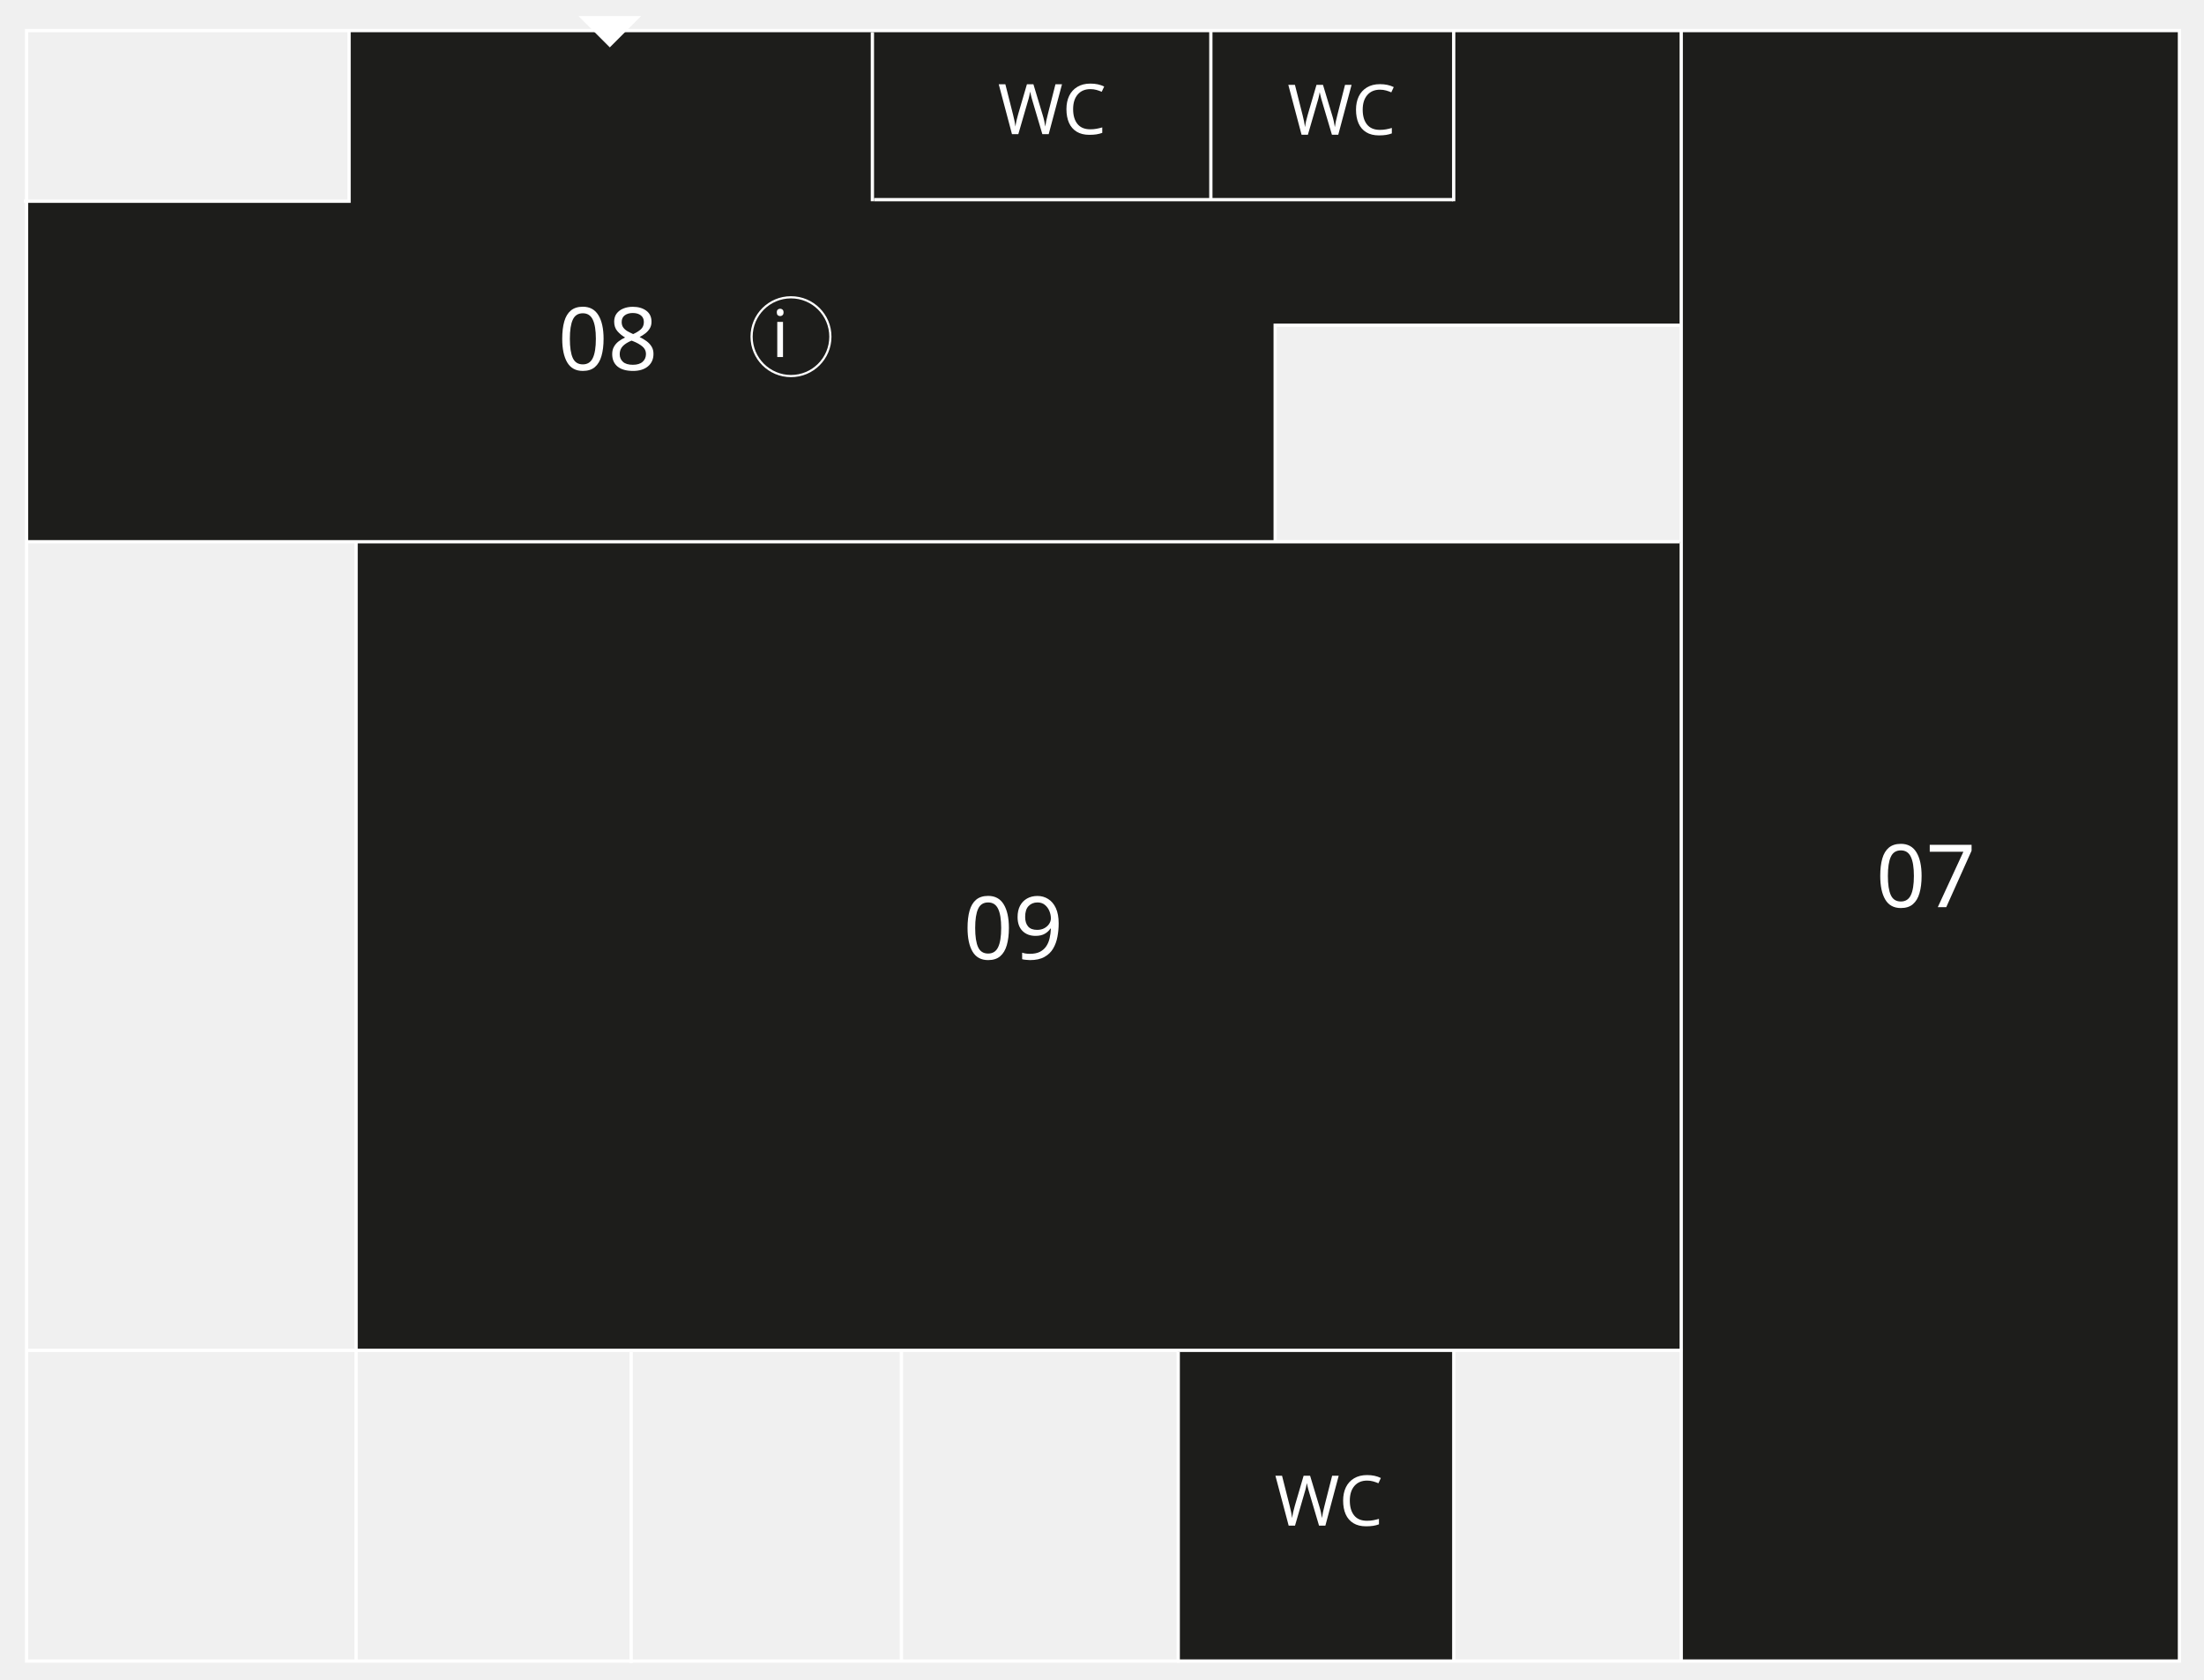
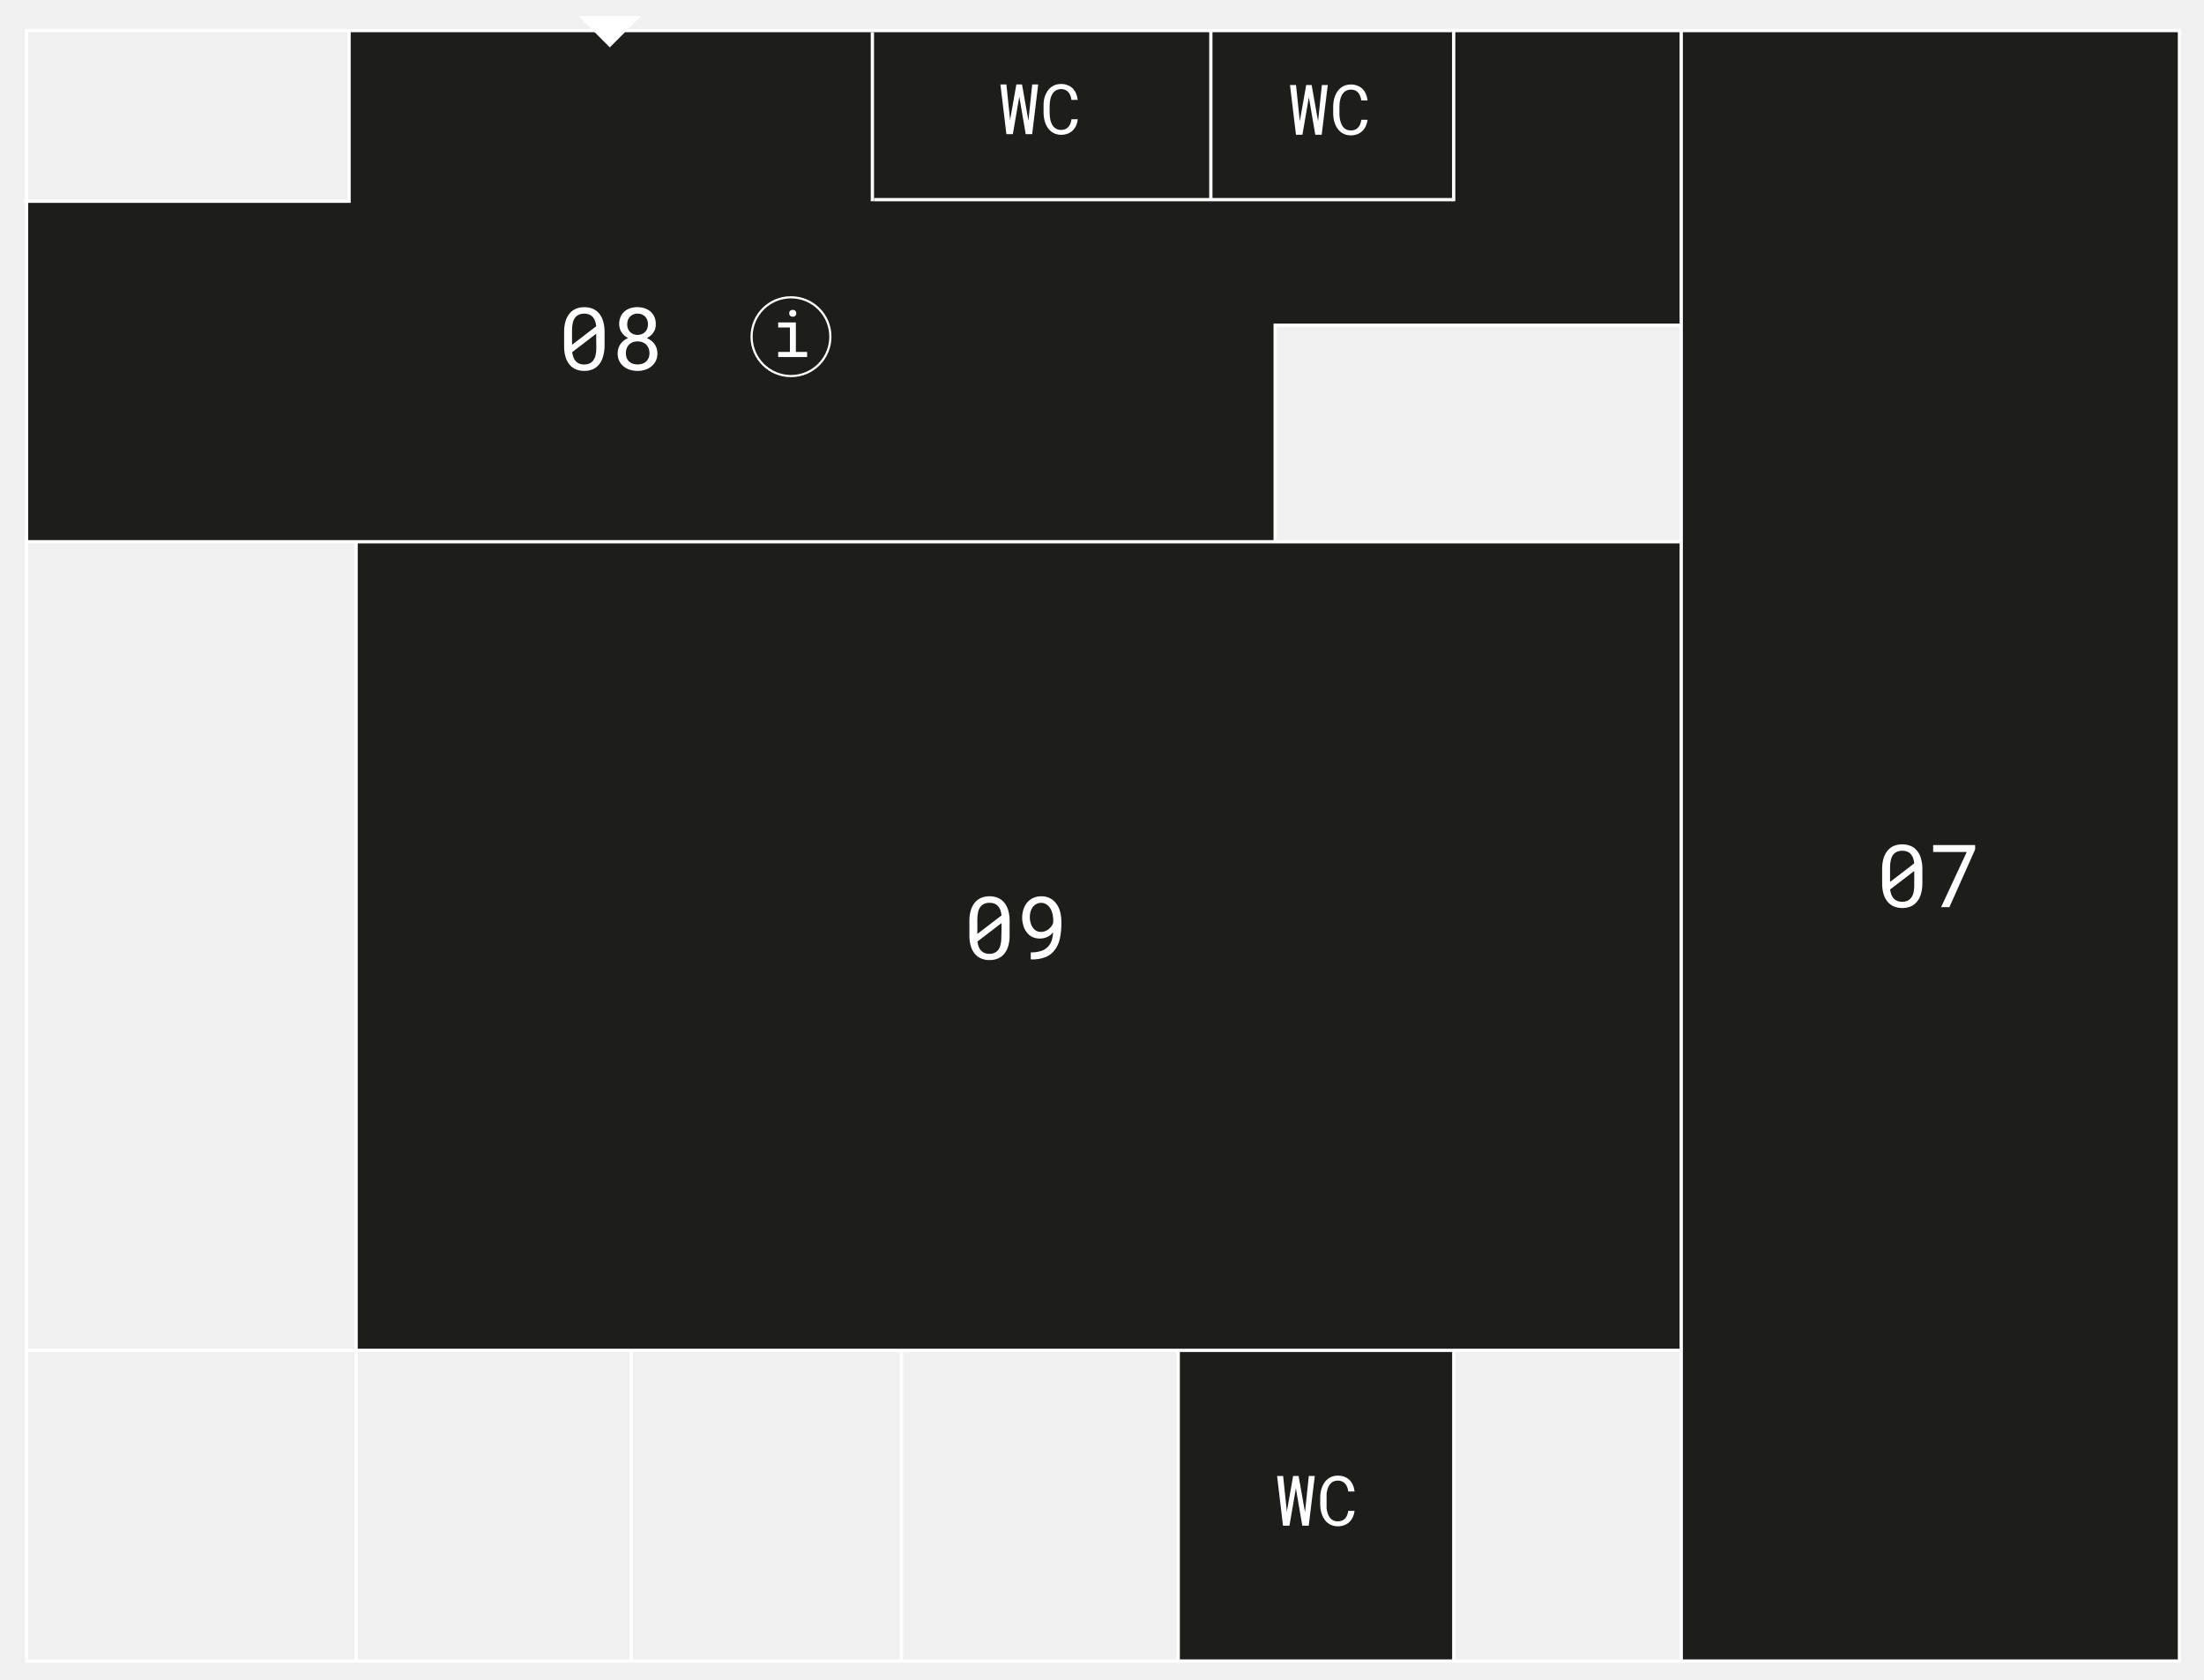
<svg xmlns="http://www.w3.org/2000/svg" viewBox="0 0 504.62 384.62">
-   <defs>
-     <style>.cls-1{fill:#1d1d1b;}.cls-2{font-size:20px;}.cls-2,.cls-3,.cls-5,.cls-6{fill:#fff;}.cls-2,.cls-3,.cls-5{font-family:RobotoMono-Regular, Roboto Mono;}.cls-3{font-size:15px;}.cls-4,.cls-7{fill:none;stroke:#fff;stroke-miterlimit:10;}.cls-4{stroke-width:0.5px;}.cls-5{font-size:16px;}.cls-7{stroke-width:0.75px;}</style>
-   </defs>
  <g id="ESPACIOS">
    <g id="Mutant">
      <g id="space-07">
-         <path class="cls-1" d="M384.93,309.23V7H499V380.38H384.93Z" />
-         <text class="cls-2" transform="translate(429.51 207.74)">07</text>
+         <path d="M384.93,309.23V7H499V380.38H384.93Z" fill="#1d1d1b" />
+         <path d="M439.82,204.71a4.65,4.65,0,0,1-.9,1.76,3.77,3.77,0,0,1-1.43,1.1,4.93,4.93,0,0,1-1.94.37,5,5,0,0,1-1.95-.37,3.71,3.71,0,0,1-1.45-1.1,4.81,4.81,0,0,1-.91-1.76,8.39,8.39,0,0,1-.31-2.41V199a8.44,8.44,0,0,1,.31-2.41,5,5,0,0,1,.91-1.77,3.8,3.8,0,0,1,1.44-1.1,5.27,5.27,0,0,1,3.88,0,3.84,3.84,0,0,1,1.45,1.1,4.85,4.85,0,0,1,.9,1.77,8.42,8.42,0,0,1,.32,2.41v3.33A8.37,8.37,0,0,1,439.82,204.71Zm-1.54-7a4.82,4.82,0,0,0-.28-1.24,2.65,2.65,0,0,0-.54-.91,2,2,0,0,0-.82-.55,2.93,2.93,0,0,0-1.11-.19,3.09,3.09,0,0,0-1.14.2,2.38,2.38,0,0,0-.84.58,3.2,3.2,0,0,0-.61,1.24,7,7,0,0,0-.2,1.75v3.37Zm0,3v-1.25l-5.53,4.23a5.19,5.19,0,0,0,.31,1.25,2.66,2.66,0,0,0,.59.9,2.13,2.13,0,0,0,.8.5,3,3,0,0,0,1.06.17,3.08,3.08,0,0,0,1.09-.18,2.3,2.3,0,0,0,.81-.54,2.93,2.93,0,0,0,.66-1.25,7,7,0,0,0,.21-1.82Z" fill="#fff" />
+         <path d="M446.33,207.74h-1.9l5.87-12.64h-7.69v-1.58h9.61v1Z" fill="#fff" />
      </g>
      <g id="space-09-2" data-name="space-09">
-         <polygon class="cls-1" points="384.93 124.06 384.93 309.23 332.85 309.23 269.76 309.23 206.38 309.23 144.51 309.23 81.53 309.23 81.53 124.16 81.53 124.06 226.37 124.06 291.96 124.06 384.54 124.06 384.93 124.06" />
-         <text class="cls-2" transform="translate(220.54 219.66)">09</text>
+         <polygon points="384.93 124.06 384.93 309.23 332.85 309.23 269.76 309.23 206.38 309.23 144.51 309.23 81.53 309.23 81.53 124.16 81.53 124.06 226.37 124.06 291.96 124.06 384.54 124.06 384.93 124.06" fill="#1d1d1b" />
+         <path d="M230.85,216.63a5.09,5.09,0,0,1-.9,1.77,3.78,3.78,0,0,1-1.44,1.09,4.73,4.73,0,0,1-1.94.37,4.8,4.8,0,0,1-1.94-.37,3.74,3.74,0,0,1-1.46-1.09,5.1,5.1,0,0,1-.91-1.77,8.73,8.73,0,0,1-.31-2.4V210.9a8.76,8.76,0,0,1,.31-2.41,5.1,5.1,0,0,1,.91-1.77,3.7,3.7,0,0,1,1.44-1.1,5.17,5.17,0,0,1,3.89,0,3.81,3.81,0,0,1,1.45,1.1,5.09,5.09,0,0,1,.9,1.77,8.39,8.39,0,0,1,.31,2.41v3.33A8.37,8.37,0,0,1,230.85,216.63Zm-1.54-7a5.92,5.92,0,0,0-.28-1.25,2.84,2.84,0,0,0-.54-.9,2.11,2.11,0,0,0-.82-.56,3.21,3.21,0,0,0-1.12-.18,2.9,2.9,0,0,0-1.14.2,2.19,2.19,0,0,0-.83.58,3.09,3.09,0,0,0-.61,1.23,7.08,7.08,0,0,0-.2,1.75v3.37Zm0,3v-1.25l-5.52,4.23a4.84,4.84,0,0,0,.31,1.26,2.47,2.47,0,0,0,.59.89,2.05,2.05,0,0,0,.8.5,2.89,2.89,0,0,0,1,.18,3.13,3.13,0,0,0,1.1-.19,2.22,2.22,0,0,0,.81-.54,2.76,2.76,0,0,0,.65-1.25,6.92,6.92,0,0,0,.21-1.81Z" fill="#fff" />
+         <path d="M238.46,217.74a3.64,3.64,0,0,0,1.47-.93,3.89,3.89,0,0,0,.91-1.57,7.71,7.71,0,0,0,.28-1.74v0a3.43,3.43,0,0,1-.53.55,3.32,3.32,0,0,1-.69.46,4,4,0,0,1-.84.31,4.6,4.6,0,0,1-1,.11,3.78,3.78,0,0,1-1.83-.42A3.69,3.69,0,0,1,235,213.4a4.38,4.38,0,0,1-.73-1.52,6.25,6.25,0,0,1-.24-1.71,6.56,6.56,0,0,1,.28-1.9,4.6,4.6,0,0,1,.84-1.56,3.8,3.8,0,0,1,1.37-1.06,4.31,4.31,0,0,1,1.92-.4,4.19,4.19,0,0,1,1.9.41,4.06,4.06,0,0,1,1.35,1.07,5.28,5.28,0,0,1,1,1.94,9,9,0,0,1,.32,2.33v.66a16.26,16.26,0,0,1-.35,3.31,6.39,6.39,0,0,1-1.51,3,4.87,4.87,0,0,1-1.92,1.26,8.16,8.16,0,0,1-3,.48H236v-1.61h.18A7.07,7.07,0,0,0,238.46,217.74Zm.77-4.48a2.87,2.87,0,0,0,.81-.43,3.33,3.33,0,0,0,.65-.65,3.08,3.08,0,0,0,.45-.84v-.58a5.82,5.82,0,0,0-.22-1.69,3.87,3.87,0,0,0-.59-1.26,2.67,2.67,0,0,0-.87-.78,2.17,2.17,0,0,0-1.05-.28,2.41,2.41,0,0,0-1.13.26,2.58,2.58,0,0,0-.82.69,3.17,3.17,0,0,0-.51,1.06,4.83,4.83,0,0,0,0,2.54,3.16,3.16,0,0,0,.48,1.07,2.5,2.5,0,0,0,.79.76,2.19,2.19,0,0,0,1.14.28A2.73,2.73,0,0,0,239.23,213.26Z" fill="#fff" />
      </g>
      <g id="space-08">
-         <path class="cls-1" d="M199.74,45.72h133.1V7h52.09V74.48H292v49.58H6.08v-78H79.93V7H199.74V45.72Z" />
-         <text class="cls-2" transform="translate(127.74 84.74)">08</text>
-         <text class="cls-3" transform="translate(176.68 81.76)">i</text>
-         <circle class="cls-4" cx="181.1" cy="77.1" r="9.02" />
+         <path d="M199.74,45.72h133.1V7h52.09V74.48H292v49.58H6.08v-78H79.93V7H199.74V45.72Z" fill="#1d1d1b" />
+         <path d="M138.05,81.71a4.78,4.78,0,0,1-.89,1.76,3.88,3.88,0,0,1-1.44,1.1,4.93,4.93,0,0,1-1.94.37,5,5,0,0,1-1.95-.37,3.71,3.71,0,0,1-1.45-1.1,4.81,4.81,0,0,1-.91-1.76,8.39,8.39,0,0,1-.31-2.41V76a8.44,8.44,0,0,1,.31-2.41,5,5,0,0,1,.91-1.77,3.8,3.8,0,0,1,1.44-1.1,4.76,4.76,0,0,1,1.94-.37,4.81,4.81,0,0,1,2,.37,4,4,0,0,1,1.45,1.1,5,5,0,0,1,.89,1.77,8.42,8.42,0,0,1,.32,2.41V79.3A8.37,8.37,0,0,1,138.05,81.71Zm-1.54-7a4.82,4.82,0,0,0-.28-1.24,2.65,2.65,0,0,0-.54-.91,2.08,2.08,0,0,0-.81-.55,3,3,0,0,0-1.12-.19,3.09,3.09,0,0,0-1.14.2,2.38,2.38,0,0,0-.84.58,3.2,3.2,0,0,0-.61,1.24,7,7,0,0,0-.2,1.75v3.37Zm0,3V76.42L131,80.65a4.75,4.75,0,0,0,.32,1.25,2.5,2.5,0,0,0,.58.9,2.13,2.13,0,0,0,.8.5,3,3,0,0,0,1.06.17,3.08,3.08,0,0,0,1.09-.18,2.3,2.3,0,0,0,.81-.54,2.93,2.93,0,0,0,.66-1.25,7,7,0,0,0,.21-1.82Z" fill="#fff" />
+         <path d="M149.92,75.57a3.66,3.66,0,0,1-.73,1.09,4.11,4.11,0,0,1-.5.42,4.83,4.83,0,0,1-.59.35,4,4,0,0,1,1,.58,3.47,3.47,0,0,1,1.25,1.77,3.45,3.45,0,0,1,.17,1.12,3.92,3.92,0,0,1-.35,1.72,3.77,3.77,0,0,1-1,1.26,4.19,4.19,0,0,1-1.44.79,5.59,5.59,0,0,1-1.76.27,5.72,5.72,0,0,1-1.78-.27,3.89,3.89,0,0,1-1.43-.78,3.67,3.67,0,0,1-1-1.26,4.11,4.11,0,0,1-.35-1.73,3.75,3.75,0,0,1,.17-1.12,3.5,3.5,0,0,1,.48-1,4,4,0,0,1,.75-.79,4.16,4.16,0,0,1,1-.58,4.55,4.55,0,0,1-.84-.56,3.49,3.49,0,0,1-.65-.74,3.37,3.37,0,0,1-.41-.88,3.33,3.33,0,0,1-.15-1,4.12,4.12,0,0,1,.32-1.65,3.28,3.28,0,0,1,.87-1.23,3.77,3.77,0,0,1,1.31-.76,5.49,5.49,0,0,1,3.34,0,4,4,0,0,1,1.34.76,3.45,3.45,0,0,1,.89,1.23,4,4,0,0,1,.32,1.65A3.52,3.52,0,0,1,149.92,75.57Zm-1.41,4.2a2.67,2.67,0,0,0-.56-.86,2.75,2.75,0,0,0-.87-.55,3.31,3.31,0,0,0-2.21,0,2.77,2.77,0,0,0-.85.55,2.62,2.62,0,0,0-.54.86,3,3,0,0,0-.19,1.09,2.92,2.92,0,0,0,.19,1.1,2.26,2.26,0,0,0,.54.82,2.46,2.46,0,0,0,.86.51,3.56,3.56,0,0,0,1.12.17,3.52,3.52,0,0,0,1.1-.17,2.65,2.65,0,0,0,.86-.51,2.41,2.41,0,0,0,.55-.82,2.92,2.92,0,0,0,.2-1.1A3,3,0,0,0,148.51,79.77Zm-.31-6.49a2.43,2.43,0,0,0-.5-.78,2.21,2.21,0,0,0-.76-.51,2.5,2.5,0,0,0-1-.18A2.59,2.59,0,0,0,145,72a2.15,2.15,0,0,0-.75.5,2.4,2.4,0,0,0-.48.77,3,3,0,0,0-.17,1,2.83,2.83,0,0,0,.17,1,2.21,2.21,0,0,0,.49.76,2,2,0,0,0,.75.49,2.65,2.65,0,0,0,1.92,0,2,2,0,0,0,.76-.49,2.21,2.21,0,0,0,.49-.76,2.66,2.66,0,0,0,.18-1A2.63,2.63,0,0,0,148.2,73.28Z" fill="#fff" />
+         <path d="M182.22,73.83v6.76h2.58v1.17h-6.63V80.59h2.69V75h-2.69V73.83Zm-1.48-2.41a.78.78,0,0,1,.17-.26.87.87,0,0,1,.25-.15,1.18,1.18,0,0,1,.68,0,1,1,0,0,1,.24.15.59.59,0,0,1,.17.26.88.88,0,0,1,.06.33.73.73,0,0,1-.81.77.77.77,0,0,1-.61-.22.75.75,0,0,1-.2-.55A1,1,0,0,1,180.74,71.42Z" fill="#fff" />
+         <circle cx="181.1" cy="77.1" r="9.02" fill="none" stroke="#fff" stroke-miterlimit="10" stroke-width="0.5" />
      </g>
      <g id="WC-2" data-name="WC">
-         <polygon class="cls-1" points="332.85 309.24 332.85 380.38 269.76 380.38 269.76 309.54 269.76 309.23 332.85 309.23 332.85 309.24" />
-         <path class="cls-1" d="M332.84,7V45.72H277.23V7h55.61Z" />
-         <path class="cls-1" d="M277.23,45.46v.26H199.74V7h77.49Z" />
-         <text class="cls-5" transform="translate(294.78 30.85)">WC</text>
-         <text class="cls-5" transform="translate(228.48 30.72)">WC</text>
-         <text class="cls-5" transform="translate(291.83 349.37)">WC</text>
+         <polygon points="332.85 309.24 332.85 380.38 269.76 380.38 269.76 309.54 269.76 309.23 332.85 309.23 332.85 309.24" fill="#1d1d1b" />
+         <path d="M332.84,7V45.72H277.23V7h55.61Z" fill="#1d1d1b" />
+         <path d="M277.23,45.46v.26H199.74V7h77.49Z" fill="#1d1d1b" />
+         <path d="M295.35,19.47h1.38l.82,7.84.05.46.08-.47,1.38-7.83h1.25l1.39,7.84.08.46.05-.47.82-7.83H304l-1.39,11.38h-1.47l-1.38-8.1-.08-.47-.09.48-1.39,8.09h-1.48Z" fill="#fff" />
+         <path d="M312.71,28.87a3.88,3.88,0,0,1-.79,1.13,3.43,3.43,0,0,1-1.16.74,4,4,0,0,1-1.49.26,3.7,3.7,0,0,1-1.28-.2,3.35,3.35,0,0,1-1-.55,3.63,3.63,0,0,1-.78-.83,5,5,0,0,1-.53-1,5.89,5.89,0,0,1-.33-1.18,8.79,8.79,0,0,1-.11-1.25V24.37a8.67,8.67,0,0,1,.11-1.25,5.71,5.71,0,0,1,.33-1.18,5.08,5.08,0,0,1,.53-1,3.9,3.9,0,0,1,.78-.84,3.84,3.84,0,0,1,1-.55,3.91,3.91,0,0,1,1.28-.2,4,4,0,0,1,1.52.27,3.47,3.47,0,0,1,1.16.73,3.73,3.73,0,0,1,.77,1.16,4.94,4.94,0,0,1,.39,1.49h-1.44a4.18,4.18,0,0,0-.25-1,2.55,2.55,0,0,0-.46-.78,2,2,0,0,0-.7-.52,2.54,2.54,0,0,0-1.9,0,2,2,0,0,0-.68.46,2.72,2.72,0,0,0-.48.67,4.67,4.67,0,0,0-.31.81,6.51,6.51,0,0,0-.17.88c0,.3-.05.59-.05.87V26c0,.28,0,.57.05.87a6.51,6.51,0,0,0,.17.88,4.47,4.47,0,0,0,.31.82,2.45,2.45,0,0,0,.47.67,2.1,2.1,0,0,0,.68.46,2.36,2.36,0,0,0,.92.17,2.5,2.5,0,0,0,1-.18,2,2,0,0,0,.7-.51,2.15,2.15,0,0,0,.46-.76,4,4,0,0,0,.25-1h1.44A5.08,5.08,0,0,1,312.71,28.87Z" fill="#fff" />
+         <path d="M229.05,19.34h1.37l.82,7.84,0,.46.08-.47,1.38-7.83H234l1.38,7.84.08.46.05-.47.82-7.83h1.37l-1.38,11.38h-1.48l-1.38-8.1-.08-.47-.09.48-1.39,8.09h-1.48Z" fill="#fff" />
+         <path d="M246.4,28.74a3.88,3.88,0,0,1-.79,1.13,3.43,3.43,0,0,1-1.16.74,4.16,4.16,0,0,1-1.49.26,3.7,3.7,0,0,1-1.28-.2,3.35,3.35,0,0,1-1-.55,3.63,3.63,0,0,1-.78-.83,4.84,4.84,0,0,1-.53-1,6.3,6.3,0,0,1-.32-1.17,8.81,8.81,0,0,1-.12-1.25V24.24A8.67,8.67,0,0,1,239,23a6.4,6.4,0,0,1,.32-1.18,5.08,5.08,0,0,1,.53-1,3.9,3.9,0,0,1,.78-.84,3.84,3.84,0,0,1,1-.55,4,4,0,0,1,1.28-.2,4,4,0,0,1,1.52.27,3.37,3.37,0,0,1,1.16.73,3.94,3.94,0,0,1,.78,1.16,5.25,5.25,0,0,1,.38,1.49h-1.44a4.75,4.75,0,0,0-.24-1,2.8,2.8,0,0,0-.47-.78,1.92,1.92,0,0,0-.7-.52,2.54,2.54,0,0,0-1.9,0,2.15,2.15,0,0,0-.68.46,2.72,2.72,0,0,0-.48.67,5.64,5.64,0,0,0-.31.81,7.22,7.22,0,0,0-.21,1.75v1.61a7.22,7.22,0,0,0,.21,1.75,4.47,4.47,0,0,0,.31.82,2.28,2.28,0,0,0,.48.67,2,2,0,0,0,.68.46,2.31,2.31,0,0,0,.91.17,2.5,2.5,0,0,0,1-.18,1.89,1.89,0,0,0,.7-.51,2.33,2.33,0,0,0,.47-.76,4.49,4.49,0,0,0,.24-1h1.44A4.77,4.77,0,0,1,246.4,28.74Z" fill="#fff" />
+         <path d="M292.4,338h1.38l.82,7.85,0,.45.09-.47,1.38-7.83h1.25l1.39,7.84.08.46.05-.47.82-7.83h1.37l-1.39,11.38h-1.47l-1.39-8.09-.07-.48-.09.48-1.39,8.09h-1.48Z" fill="#fff" />
+         <path d="M309.75,347.4a3.65,3.65,0,0,1-.79,1.13,3.37,3.37,0,0,1-1.16.73,3.9,3.9,0,0,1-1.48.27,4,4,0,0,1-1.28-.2,3.58,3.58,0,0,1-1.8-1.38,5.35,5.35,0,0,1-.53-1,5.89,5.89,0,0,1-.33-1.18,7.45,7.45,0,0,1-.11-1.25v-1.59a7.45,7.45,0,0,1,.11-1.25,5.89,5.89,0,0,1,.33-1.18,5.35,5.35,0,0,1,.53-1,3.63,3.63,0,0,1,.78-.83,3.35,3.35,0,0,1,1-.55,3.66,3.66,0,0,1,1.28-.2,4.29,4.29,0,0,1,1.52.26,3.34,3.34,0,0,1,1.16.74,3.68,3.68,0,0,1,.77,1.15,5,5,0,0,1,.39,1.49h-1.45a3.65,3.65,0,0,0-.24-1,2.51,2.51,0,0,0-.46-.78,2,2,0,0,0-.71-.53,2.26,2.26,0,0,0-1-.19,2.14,2.14,0,0,0-.91.17,2,2,0,0,0-.68.45,2.92,2.92,0,0,0-.48.67,4.47,4.47,0,0,0-.31.82,6.22,6.22,0,0,0-.17.88c0,.3,0,.59,0,.87v1.6c0,.28,0,.57,0,.87a6.51,6.51,0,0,0,.17.88,4.47,4.47,0,0,0,.31.82,2.45,2.45,0,0,0,.47.67,2.3,2.3,0,0,0,.68.47,2.36,2.36,0,0,0,.92.16,2.42,2.42,0,0,0,1-.18,1.91,1.91,0,0,0,.71-.5,2.46,2.46,0,0,0,.46-.77,3.58,3.58,0,0,0,.24-.95h1.45A4.86,4.86,0,0,1,309.75,347.4Z" fill="#fff" />
      </g>
-       <polyline id="entrada" class="cls-6" points="146.79 3.67 139.62 10.85 132.44 3.67" />
+       <polyline id="entrada" points="146.79 3.67 139.62 10.85 132.44 3.67" fill="#fff" />
    </g>
  </g>
  <g id="Contorno">
-     <g id="Mutant-2" data-name="Mutant">
-       <path class="cls-7" d="M6.08,309.23v71.15H499V7H6.08v302.2Z" />
-       <polyline class="cls-7" points="384.93 380.64 384.93 380.38 384.93 309.23 384.93 124.06 384.93 86.38 384.93 74.48 384.93 7.03" />
-       <polyline class="cls-7" points="332.69 45.72 277.23 45.72 200.13 45.72" />
-       <polyline class="cls-7" points="199.74 7.39 199.74 45.72 199.74 46.08" />
-       <polyline class="cls-7" points="144.51 309.62 144.51 380.38 144.51 380.84" />
-       <polyline class="cls-7" points="79.92 7.17 79.92 46.08 6.08 46.08 5.46 46.08" />
-       <polyline class="cls-7" points="332.83 7.03 332.83 45.72 332.83 46.08" />
-       <line class="cls-7" x1="277.23" y1="7.03" x2="277.23" y2="45.46" />
-       <polyline class="cls-7" points="384.54 124.06 291.96 124.06 226.37 124.06 81.53 124.06 6.12 124.06" />
-       <polyline class="cls-7" points="385.15 309.23 384.93 309.23 332.85 309.23 269.76 309.23 206.38 309.23 144.51 309.23 81.53 309.23 6.08 309.23 5.88 309.23" />
-       <polyline class="cls-7" points="384.69 74.48 291.96 74.48 291.96 123.74" />
-       <polyline class="cls-7" points="81.53 124.16 81.53 309.23 81.53 380.38 81.53 380.54" />
-       <polyline class="cls-7" points="206.38 309.39 206.38 380.38 206.38 380.61" />
-       <polyline class="cls-7" points="269.76 309.54 269.76 380.38 269.76 380.76" />
-       <polyline class="cls-7" points="332.85 309.24 332.85 380.38 332.85 380.46" />
-     </g>
+     <path d="M6.08,309.23v71.15H499V7H6.08v302.2Z" fill="none" stroke="#fff" stroke-miterlimit="10" stroke-width="0.75" />
+     <polyline points="384.93 380.64 384.93 380.38 384.93 309.23 384.93 124.06 384.93 86.38 384.93 74.48 384.93 7.03" fill="none" stroke="#fff" stroke-miterlimit="10" stroke-width="0.75" />
+     <polyline points="332.69 45.72 277.23 45.72 200.13 45.72" fill="none" stroke="#fff" stroke-miterlimit="10" stroke-width="0.75" />
+     <polyline points="199.74 7.39 199.74 45.72 199.74 46.08" fill="none" stroke="#fff" stroke-miterlimit="10" stroke-width="0.75" />
+     <polyline points="144.51 309.62 144.51 380.38 144.51 380.84" fill="none" stroke="#fff" stroke-miterlimit="10" stroke-width="0.75" />
+     <polyline points="79.92 7.17 79.92 46.08 6.08 46.08 5.46 46.08" fill="none" stroke="#fff" stroke-miterlimit="10" stroke-width="0.75" />
+     <polyline points="332.83 7.03 332.83 45.72 332.83 46.08" fill="none" stroke="#fff" stroke-miterlimit="10" stroke-width="0.75" />
+     <line x1="277.23" y1="7.03" x2="277.23" y2="45.46" fill="none" stroke="#fff" stroke-miterlimit="10" stroke-width="0.75" />
+     <polyline points="384.54 124.06 291.96 124.06 226.37 124.06 81.53 124.06 6.12 124.06" fill="none" stroke="#fff" stroke-miterlimit="10" stroke-width="0.75" />
+     <polyline points="385.15 309.23 384.93 309.23 332.85 309.23 269.76 309.23 206.38 309.23 144.51 309.23 81.53 309.23 6.08 309.23 5.88 309.23" fill="none" stroke="#fff" stroke-miterlimit="10" stroke-width="0.75" />
+     <polyline points="384.69 74.48 291.96 74.48 291.96 123.74" fill="none" stroke="#fff" stroke-miterlimit="10" stroke-width="0.75" />
+     <polyline points="81.53 124.16 81.53 309.23 81.53 380.38 81.53 380.54" fill="none" stroke="#fff" stroke-miterlimit="10" stroke-width="0.75" />
+     <polyline points="206.38 309.39 206.38 380.38 206.38 380.61" fill="none" stroke="#fff" stroke-miterlimit="10" stroke-width="0.75" />
+     <polyline points="269.76 309.54 269.76 380.38 269.76 380.76" fill="none" stroke="#fff" stroke-miterlimit="10" stroke-width="0.75" />
+     <polyline points="332.85 309.24 332.85 380.38 332.85 380.46" fill="none" stroke="#fff" stroke-miterlimit="10" stroke-width="0.75" />
  </g>
</svg>
